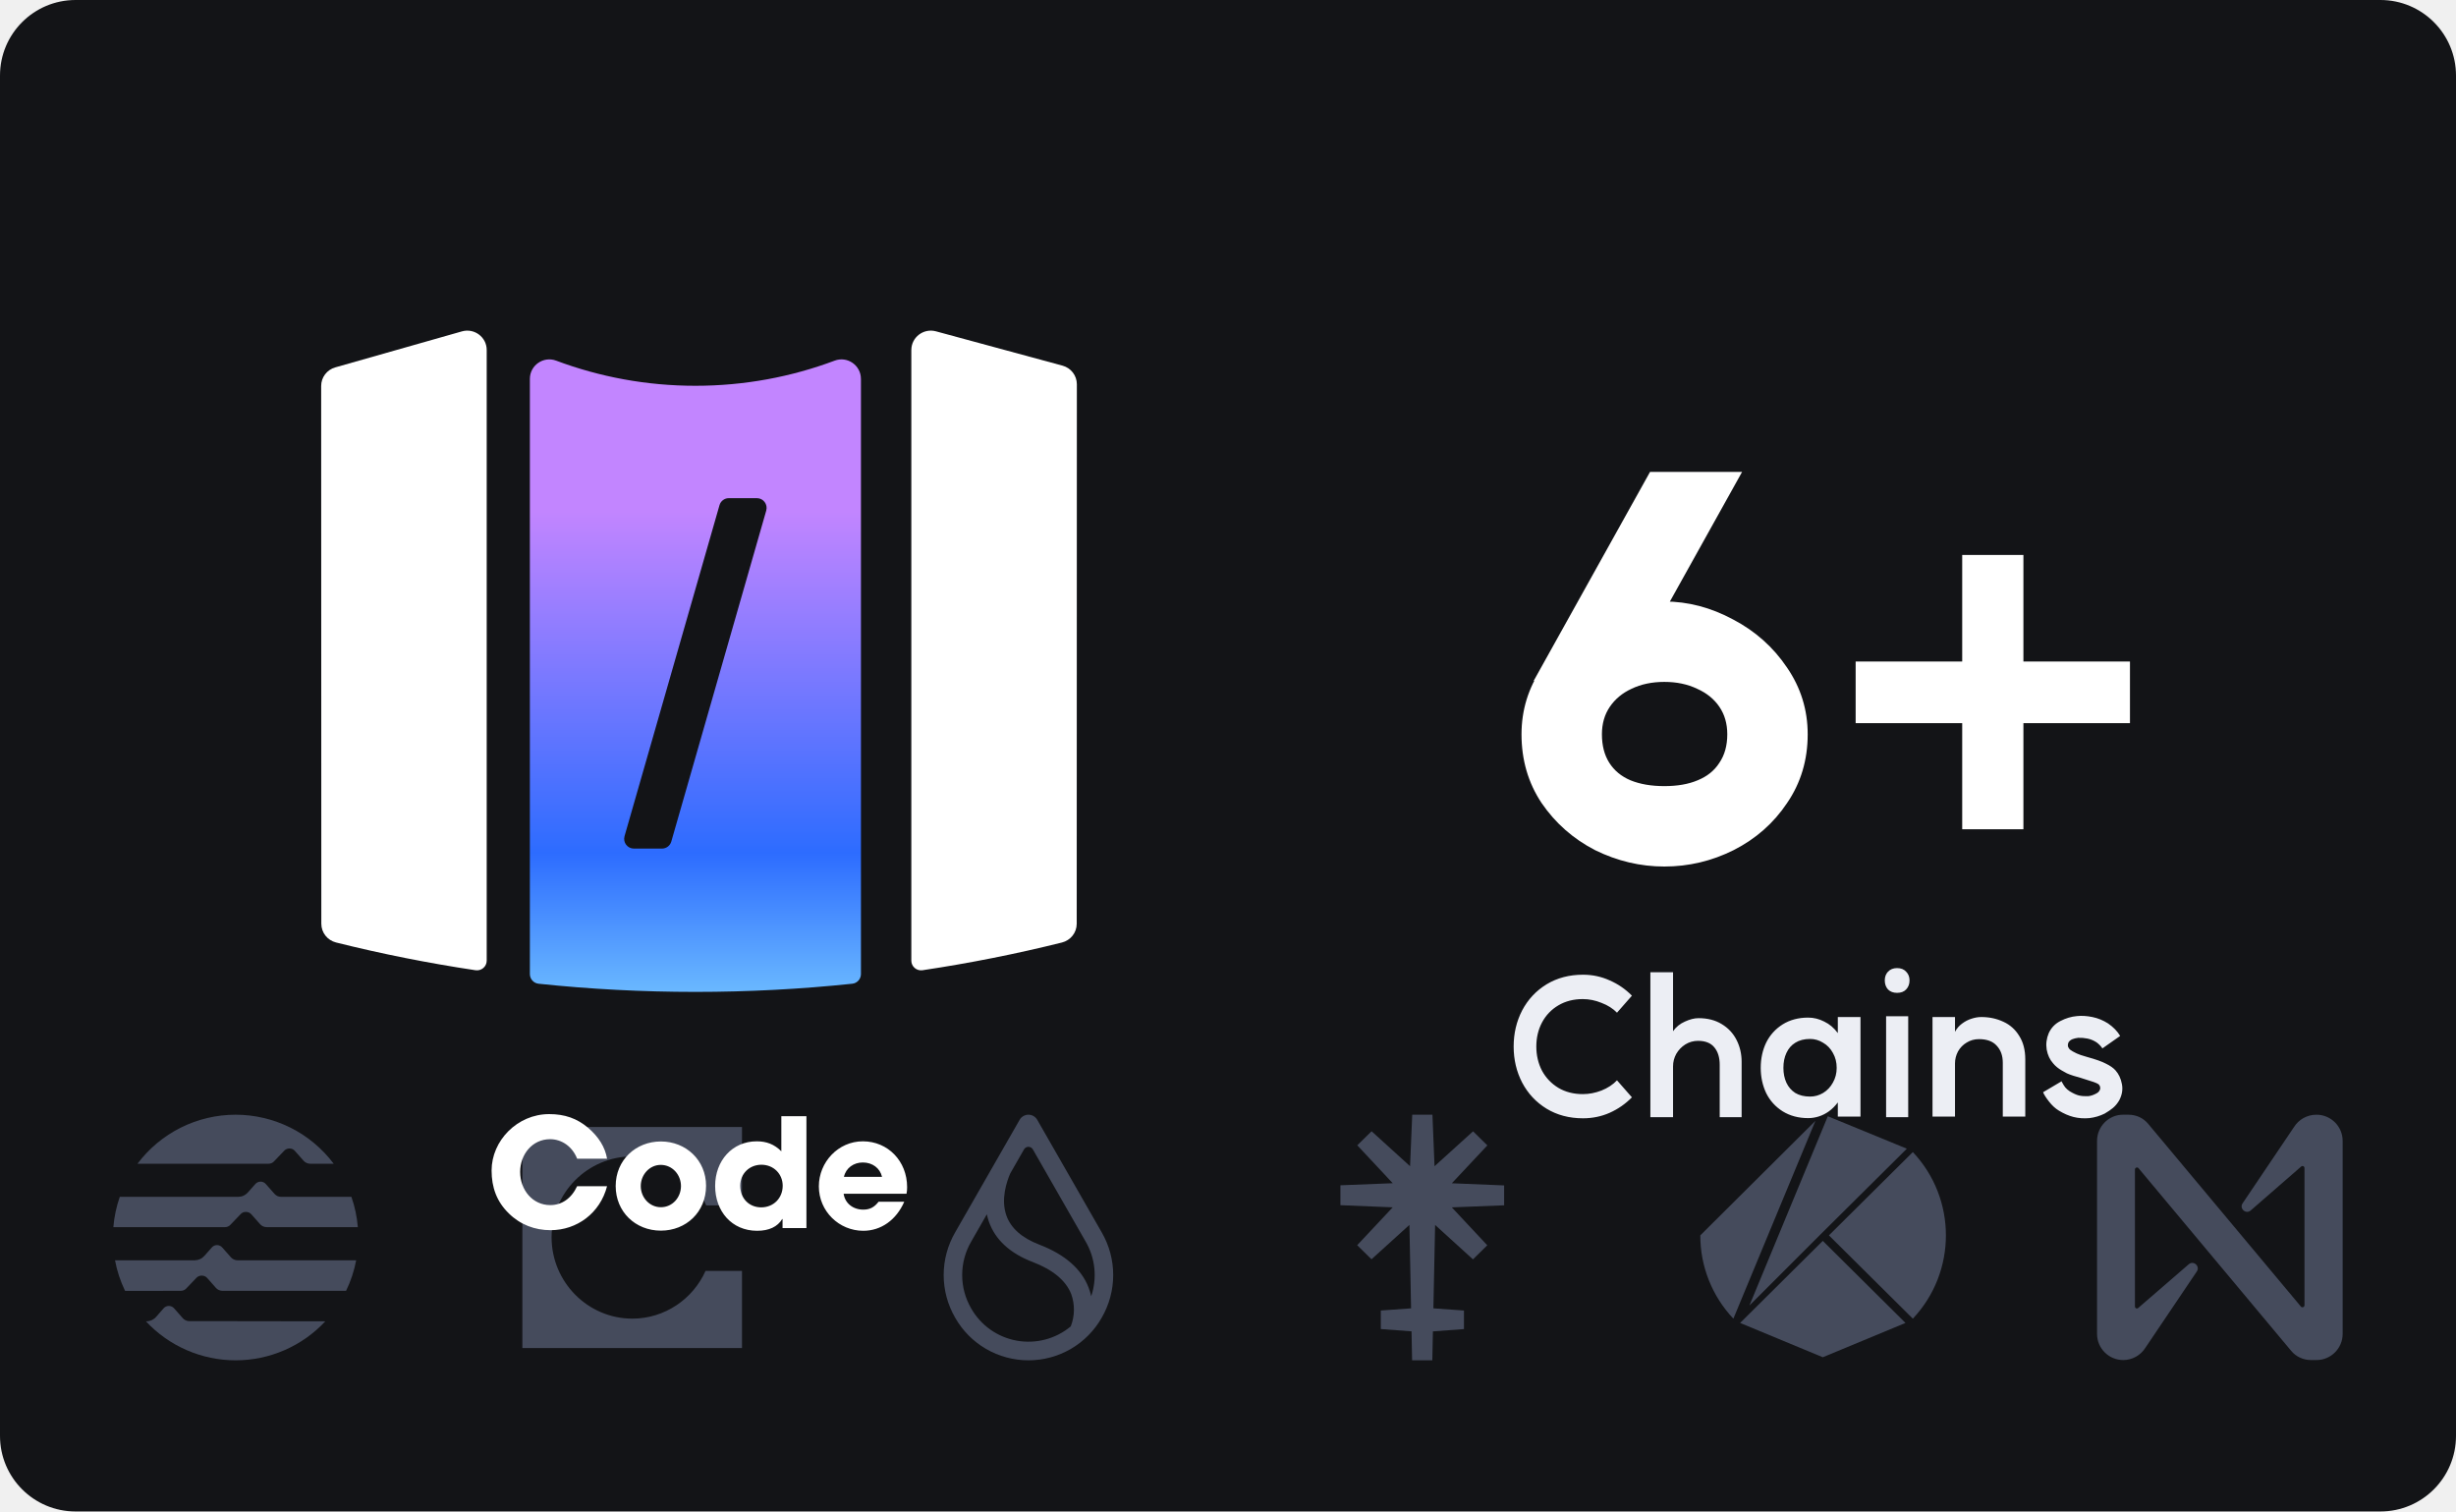
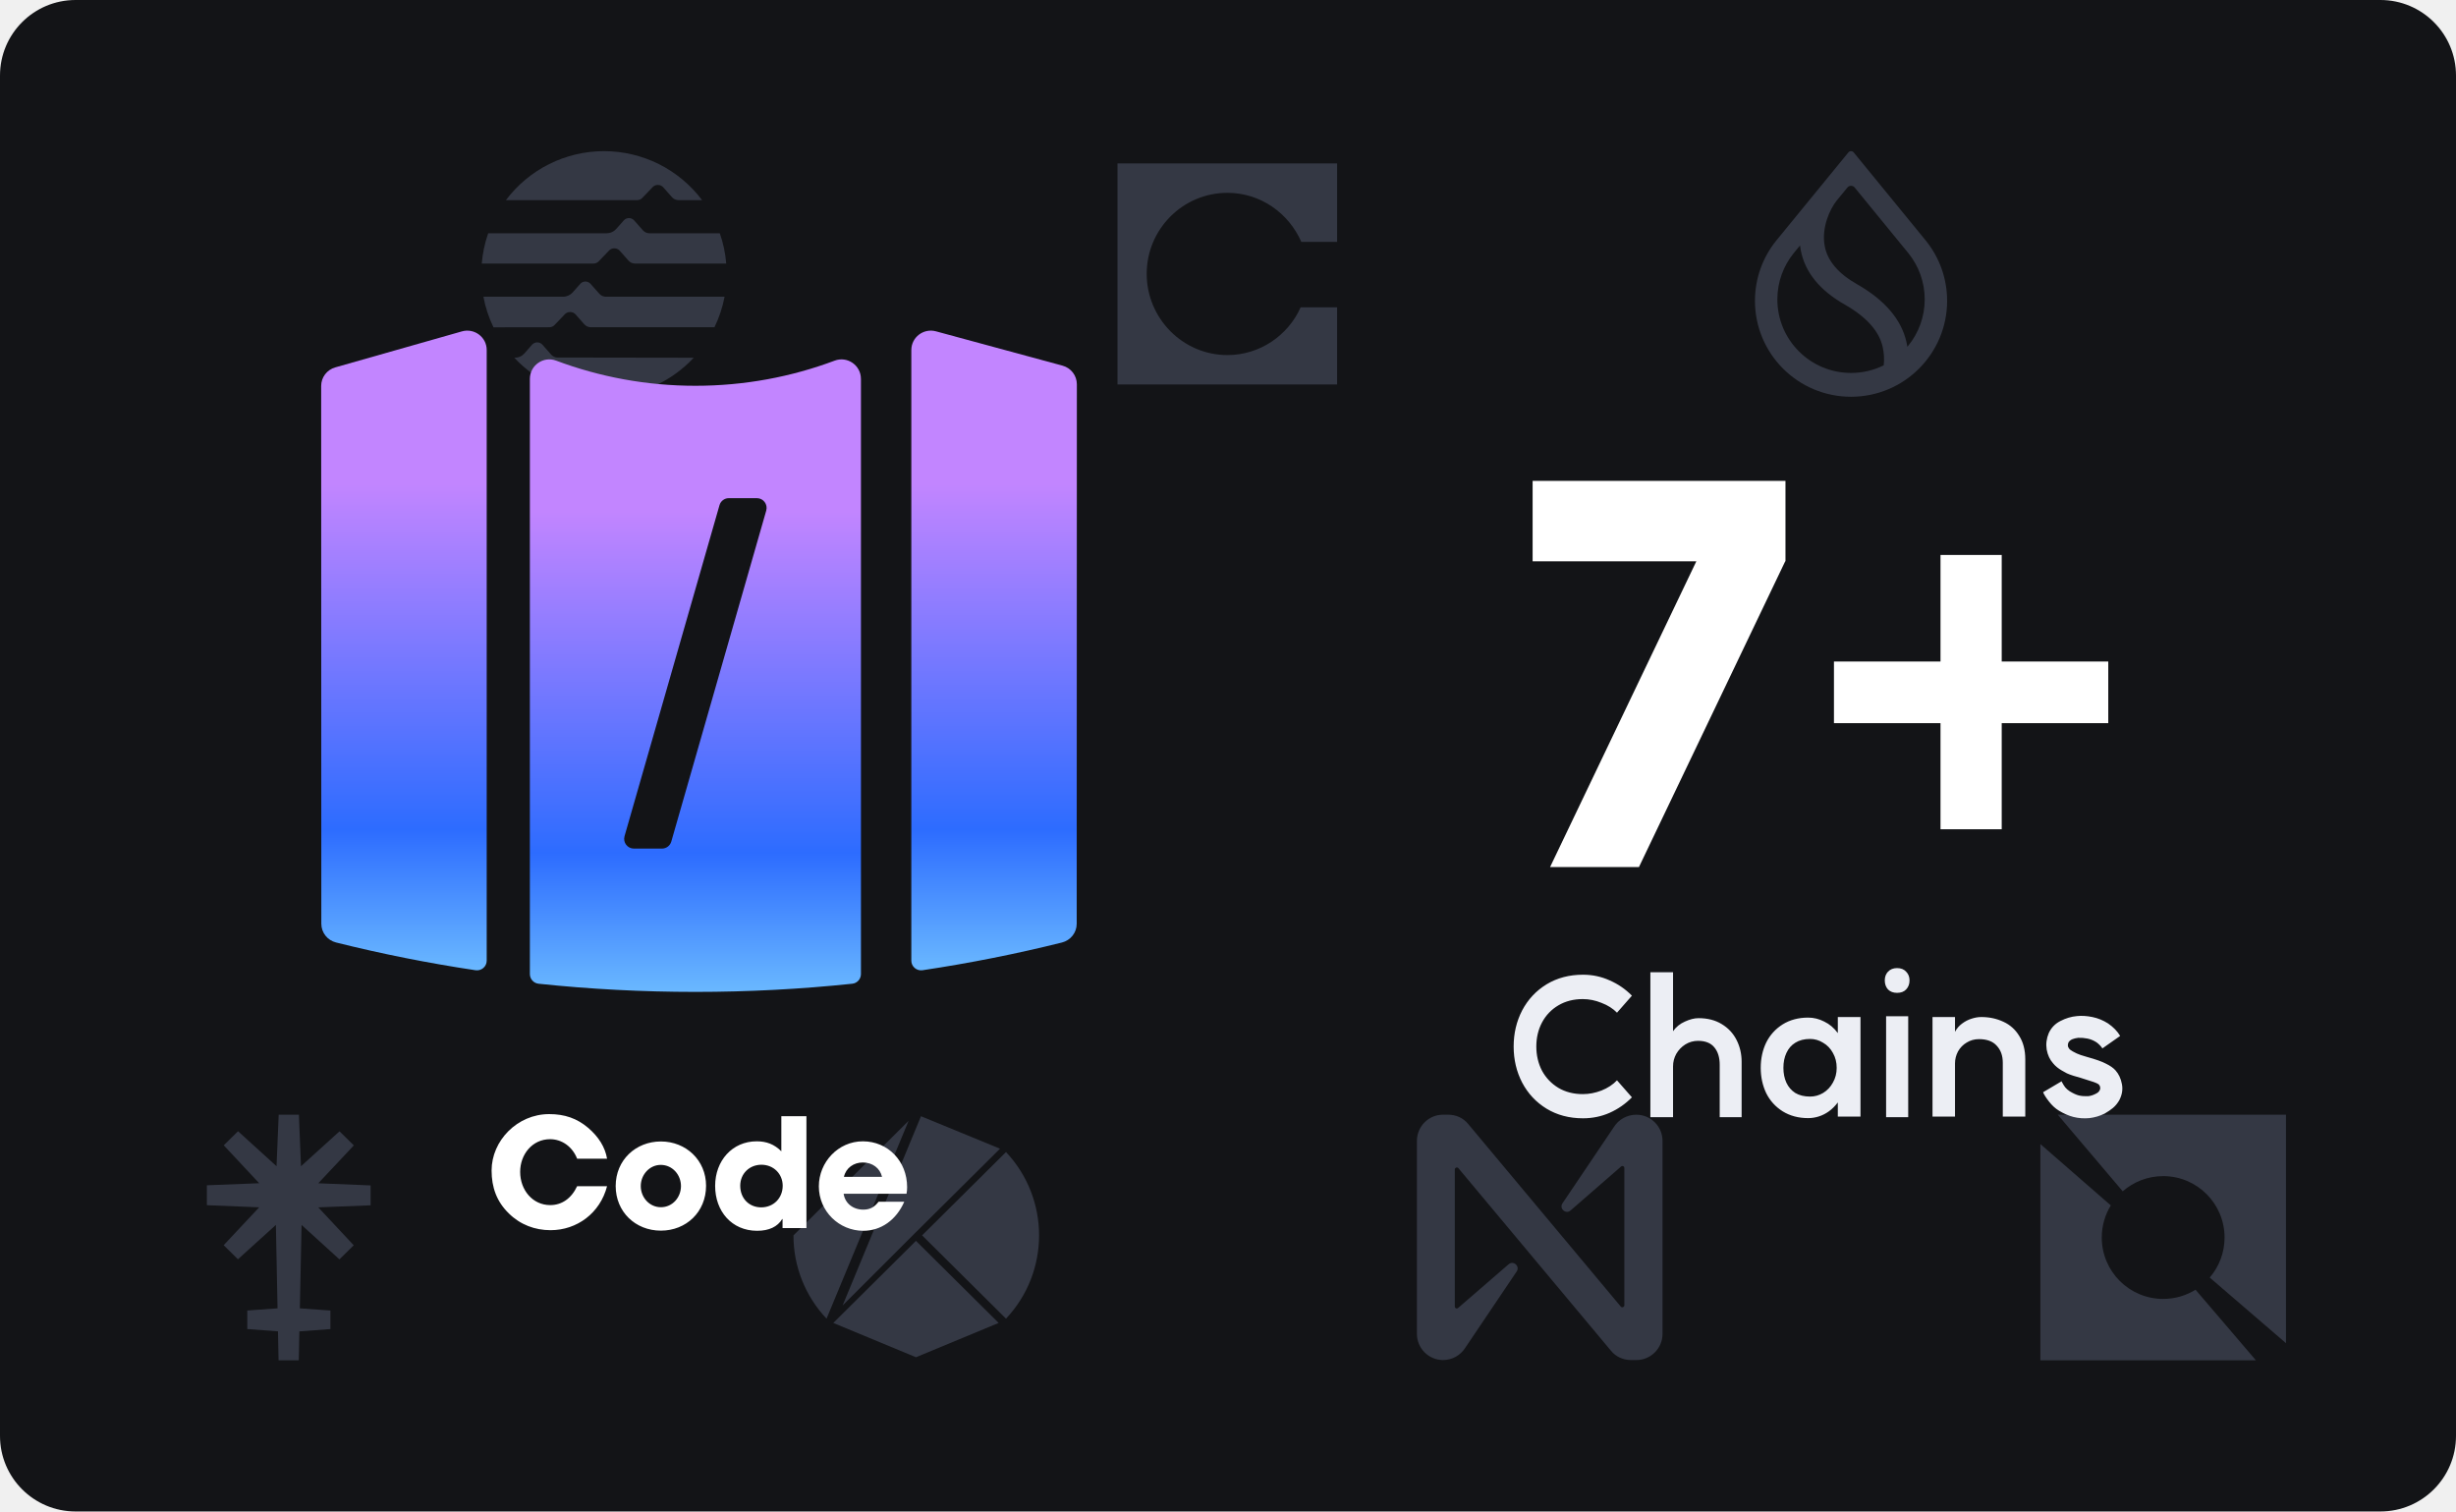
<svg xmlns="http://www.w3.org/2000/svg" width="260" height="160" viewBox="0 0 260 160" fill="none">
  <rect width="260" height="160" rx="8" fill="#131417" />
-   <path d="M35.497 38.89L48.896 35.081C50.212 34.705 51.524 35.687 51.524 37.047V101.693C51.524 102.317 50.965 102.8 50.341 102.706C45.34 101.959 40.419 100.977 35.582 99.77C34.662 99.54 34.016 98.725 34.016 97.784L34 40.856C34 39.944 34.608 39.141 35.495 38.89H35.497Z" fill="white" />
-   <path d="M96.476 37.049V101.694C96.476 102.317 97.035 102.8 97.659 102.706C102.66 101.959 107.582 100.978 112.418 99.772C113.338 99.542 113.985 98.727 113.985 97.787L114 40.68C114 39.757 113.379 38.95 112.483 38.707L99.084 35.073C97.772 34.718 96.479 35.697 96.479 37.046L96.476 37.049Z" fill="white" />
-   <path d="M91.14 40.106C91.14 38.669 89.705 37.672 88.359 38.177C83.772 39.898 78.806 40.838 73.618 40.838C68.43 40.838 63.464 39.895 58.876 38.177C57.531 37.672 56.095 38.669 56.095 40.106V103.107C56.095 103.635 56.489 104.078 57.015 104.135C62.471 104.709 68.012 105 73.62 105C79.228 105 84.767 104.707 90.22 104.135C90.746 104.081 91.143 103.635 91.143 103.107V40.106H91.14ZM81.117 54.048L71.066 89.083C70.94 89.526 70.535 89.83 70.077 89.83H67.108C66.422 89.83 65.927 89.173 66.115 88.516L76.167 53.481C76.293 53.038 76.698 52.734 77.156 52.734H80.125C80.811 52.734 81.305 53.391 81.115 54.048H81.117Z" fill="url(#paint0_linear_1504_8490)" />
-   <path d="M55.3 119.3H78.551V127.602H74.759C73.428 124.556 70.434 122.413 66.942 122.413C62.218 122.413 58.393 126.263 58.393 130.983C58.393 135.704 62.218 139.587 66.942 139.587C70.368 139.587 73.362 137.511 74.692 134.532H78.55V142.7H55.3V119.3Z" fill="#454B5C" />
-   <g clip-path="url(#clip0_1504_8490)">
-     <path d="M242.835 119.327L237.41 127.378C237.034 127.927 237.756 128.59 238.275 128.129L243.614 123.483C243.758 123.367 243.96 123.454 243.96 123.656V138.171C243.96 138.373 243.7 138.459 243.585 138.315L227.425 118.981C226.906 118.346 226.155 118 225.319 118H224.741C223.241 118 222 119.241 222 120.77V141.201C222 142.73 223.241 143.971 224.77 143.971C225.723 143.971 226.617 143.481 227.137 142.644L232.562 134.593C232.937 134.044 232.215 133.381 231.696 133.842L226.357 138.459C226.213 138.575 226.011 138.488 226.011 138.286V123.8C226.011 123.598 226.271 123.512 226.386 123.656L242.546 142.99C243.065 143.625 243.845 143.971 244.653 143.971H245.23C246.759 143.971 248 142.73 248 141.201V120.77C248 119.241 246.759 118 245.23 118C244.249 118 243.354 118.491 242.835 119.327Z" fill="#454B5C" />
+   <g clip-path="url(#clip0_4424_10121)">
+     <path d="M170.835 119.327L165.41 127.378C165.034 127.927 165.756 128.59 166.275 128.129L171.614 123.483C171.758 123.367 171.96 123.454 171.96 123.656V138.171C171.96 138.373 171.7 138.459 171.585 138.315L155.425 118.981C154.906 118.346 154.155 118 153.319 118H152.741C151.241 118 150 119.241 150 120.77V141.201C150 142.73 151.241 143.971 152.77 143.971C153.723 143.971 154.617 143.481 155.137 142.644L160.562 134.593C160.937 134.044 160.215 133.381 159.696 133.842L154.357 138.459C154.213 138.575 154.011 138.488 154.011 138.286V123.8C154.011 123.598 154.271 123.512 154.386 123.656L170.546 142.99C171.065 143.625 171.845 143.971 172.653 143.971H173.23C174.759 143.971 176 142.73 176 141.201V120.77C176 119.241 174.759 118 173.23 118C172.249 118 171.354 118.491 170.835 119.327Z" fill="#343844" />
  </g>
-   <g clip-path="url(#clip1_1504_8490)">
-     <path d="M193.616 130.772L202.499 139.59C207.167 134.638 207.167 126.906 202.499 121.955" fill="#454B5C" />
-     <path d="M192.967 131.355L184.215 140.043L192.967 143.674L201.72 140.043" fill="#454B5C" />
-     <path d="M192.786 130.611L201.864 121.598L193.499 118.163L185.2 138.197L192.786 130.611Z" fill="#454B5C" />
-     <path d="M180 130.772C179.994 134.052 181.247 137.208 183.501 139.59L192.188 118.647" fill="#454B5C" />
+   <g clip-path="url(#clip1_4424_10121)">
+     <path d="M97.616 130.772L106.499 139.589C111.167 134.638 111.167 126.906 106.499 121.954" fill="#343844" />
+     <path d="M96.967 131.355L88.215 140.043L96.967 143.674L105.72 140.043" fill="#343844" />
+     <path d="M96.787 130.61L105.864 121.598L97.499 118.162L89.2 138.197L96.787 130.61Z" fill="#343844" />
+     <path d="M84 130.772C83.993 134.052 85.247 137.208 87.501 139.59L96.188 118.647" fill="#343844" />
  </g>
-   <path fill-rule="evenodd" clip-rule="evenodd" d="M159.233 125.484L153.695 125.258L157.456 121.248L155.943 119.758L151.864 123.453L151.643 118H149.503L149.274 123.452L145.2 119.749L143.686 121.239L147.44 125.253L141.9 125.471V127.578L147.438 127.804L143.677 131.813L145.191 133.303L149.206 129.665L149.381 138.497L146.178 138.727V140.689L149.429 140.932L149.49 144H151.63L151.693 140.937L154.979 140.692V138.729L151.743 138.496L151.925 129.669L155.933 133.312L157.447 131.822L153.693 127.808L159.233 127.591V125.484Z" fill="#454B5C" />
-   <g clip-path="url(#clip2_1504_8490)">
-     <path d="M32.046 126.694H29.756C29.624 126.694 29.494 126.665 29.373 126.611C29.253 126.556 29.146 126.476 29.058 126.377L28.13 125.328C28.061 125.251 27.977 125.19 27.883 125.148C27.789 125.106 27.687 125.084 27.584 125.084C27.481 125.084 27.379 125.106 27.285 125.148C27.191 125.19 27.107 125.251 27.038 125.328L26.242 126.227C26.113 126.373 25.956 126.491 25.778 126.571C25.601 126.652 25.409 126.693 25.214 126.694H12.681C12.319 127.729 12.091 128.807 12 129.9H23.832C23.934 129.9 24.036 129.879 24.13 129.838C24.224 129.798 24.309 129.739 24.38 129.665L25.484 128.513C25.552 128.442 25.634 128.386 25.725 128.348C25.815 128.31 25.912 128.29 26.011 128.29H26.053C26.157 128.291 26.259 128.313 26.353 128.355C26.447 128.397 26.532 128.458 26.601 128.534L27.53 129.583C27.617 129.683 27.724 129.763 27.845 129.817C27.965 129.872 28.096 129.9 28.228 129.9H37.881C37.792 128.806 37.564 127.729 37.2 126.694H32.063H32.046Z" fill="#454B5C" />
-     <path d="M19.158 136.643C19.26 136.642 19.361 136.621 19.455 136.58C19.549 136.54 19.634 136.481 19.706 136.407L20.806 135.256C20.874 135.186 20.956 135.13 21.047 135.092C21.137 135.054 21.234 135.034 21.332 135.033H21.379C21.483 135.034 21.584 135.056 21.679 135.098C21.773 135.14 21.858 135.201 21.927 135.277L22.852 136.326C22.939 136.425 23.047 136.504 23.167 136.559C23.287 136.613 23.418 136.642 23.549 136.643H36.636C37.134 135.618 37.494 134.531 37.706 133.411H25.142C25.011 133.41 24.881 133.382 24.762 133.328C24.642 133.275 24.536 133.196 24.448 133.098L23.52 132.05C23.451 131.972 23.367 131.909 23.272 131.867C23.178 131.824 23.075 131.801 22.972 131.801C22.869 131.801 22.767 131.823 22.673 131.866C22.579 131.909 22.495 131.971 22.428 132.05L21.632 132.948C21.502 133.094 21.343 133.211 21.166 133.29C20.988 133.37 20.795 133.411 20.6 133.411H12.176C12.385 134.534 12.744 135.623 13.242 136.651L19.158 136.643Z" fill="#454B5C" />
-     <path d="M28.442 123.188C28.545 123.188 28.647 123.167 28.742 123.127C28.837 123.086 28.923 123.027 28.994 122.953L30.095 121.806C30.162 121.734 30.244 121.677 30.334 121.638C30.425 121.599 30.523 121.579 30.621 121.579H30.668C30.771 121.578 30.873 121.6 30.967 121.643C31.061 121.686 31.144 121.749 31.212 121.827L32.141 122.876C32.229 122.973 32.336 123.052 32.457 123.106C32.577 123.159 32.707 123.188 32.838 123.188H35.325C34.115 121.577 32.547 120.27 30.745 119.369C28.943 118.469 26.955 118 24.941 118C22.926 118 20.939 118.469 19.136 119.369C17.334 120.27 15.766 121.577 14.556 123.188H28.442Z" fill="#454B5C" />
-     <path d="M23.442 139.853H20.039C19.908 139.852 19.778 139.824 19.658 139.769C19.538 139.715 19.432 139.635 19.346 139.536L18.421 138.487C18.352 138.41 18.268 138.349 18.173 138.307C18.079 138.264 17.977 138.243 17.873 138.243C17.77 138.243 17.668 138.264 17.573 138.307C17.479 138.349 17.394 138.41 17.325 138.487L16.525 139.403C16.397 139.55 16.239 139.667 16.061 139.748C15.884 139.828 15.692 139.87 15.497 139.87H15.446C16.661 141.173 18.131 142.212 19.765 142.923C21.399 143.633 23.161 144 24.943 144C26.724 144 28.487 143.633 30.121 142.923C31.754 142.212 33.224 141.173 34.439 139.87L23.442 139.853Z" fill="#454B5C" />
+   <path fill-rule="evenodd" clip-rule="evenodd" d="M39.233 125.484L33.695 125.258L37.456 121.248L35.943 119.758L31.864 123.453L31.643 118H29.503L29.274 123.452L25.2 119.749L23.686 121.239L27.44 125.253L21.9 125.471V127.578L27.438 127.804L23.677 131.813L25.191 133.303L29.206 129.665L29.381 138.497L26.178 138.727V140.689L29.429 140.932L29.49 144H31.63L31.693 140.937L34.979 140.692V138.729L31.744 138.496L31.925 129.669L35.933 133.312L37.447 131.822L33.693 127.808L39.233 127.591V125.484Z" fill="#343844" />
+   <path fill-rule="evenodd" clip-rule="evenodd" d="M242 118H217.842L224.719 126.109C225.863 125.107 227.361 124.5 229 124.5C232.59 124.5 235.5 127.41 235.5 131C235.5 132.619 234.908 134.1 233.928 135.238L242 142.183V118ZM238.818 144L232.426 136.525C231.431 137.143 230.257 137.5 229 137.5C225.41 137.5 222.5 134.59 222.5 131C222.5 129.754 222.85 128.59 223.458 127.601L216 121.107V144H238.818Z" fill="#343844" />
+   <path d="M118.3 17.3H141.551V25.602H137.759C136.428 22.556 133.434 20.413 129.941 20.413C125.218 20.413 121.393 24.263 121.393 28.983C121.393 33.704 125.218 37.587 129.941 37.587C133.368 37.587 136.361 35.511 137.692 32.532H141.55V40.7H118.3V17.3Z" fill="#343844" />
+   <g clip-path="url(#clip2_4424_10121)">
+     <path d="M71.046 24.694H68.756C68.624 24.694 68.493 24.665 68.373 24.611C68.253 24.556 68.146 24.476 68.058 24.377L67.13 23.328C67.061 23.251 66.977 23.19 66.883 23.148C66.789 23.106 66.687 23.084 66.584 23.084C66.481 23.084 66.379 23.106 66.285 23.148C66.191 23.19 66.107 23.251 66.038 23.328L65.242 24.227C65.114 24.373 64.956 24.491 64.778 24.571C64.601 24.652 64.409 24.693 64.214 24.694H51.681C51.319 25.729 51.091 26.807 51 27.9H62.832C62.934 27.9 63.036 27.879 63.13 27.838C63.224 27.798 63.309 27.739 63.38 27.665L64.484 26.513C64.552 26.442 64.634 26.386 64.725 26.348C64.815 26.31 64.912 26.29 65.011 26.29H65.053C65.157 26.291 65.259 26.313 65.353 26.355C65.447 26.397 65.532 26.458 65.601 26.534L66.53 27.583C66.617 27.683 66.724 27.763 66.845 27.817C66.965 27.872 67.096 27.9 67.228 27.9H76.881C76.792 26.806 76.564 25.729 76.2 24.694H71.064H71.046Z" fill="#343844" />
+     <path d="M58.158 34.642C58.26 34.642 58.361 34.62 58.455 34.58C58.55 34.54 58.635 34.481 58.706 34.407L59.806 33.255C59.874 33.185 59.956 33.13 60.047 33.092C60.137 33.053 60.234 33.033 60.332 33.033H60.379C60.483 33.033 60.584 33.055 60.679 33.097C60.773 33.139 60.858 33.2 60.927 33.277L61.852 34.325C61.939 34.424 62.047 34.504 62.167 34.558C62.287 34.613 62.417 34.642 62.55 34.642H75.635C76.134 33.617 76.494 32.53 76.706 31.41H64.142C64.011 31.41 63.881 31.382 63.762 31.328C63.642 31.274 63.536 31.196 63.449 31.098L62.52 30.049C62.451 29.971 62.367 29.909 62.272 29.866C62.178 29.823 62.075 29.801 61.972 29.801C61.868 29.8 61.767 29.823 61.673 29.865C61.579 29.908 61.495 29.971 61.428 30.049L60.632 30.948C60.502 31.094 60.343 31.21 60.166 31.29C59.988 31.369 59.795 31.411 59.6 31.41H51.176C51.385 32.533 51.744 33.623 52.242 34.651L58.158 34.642Z" fill="#343844" />
+     <path d="M67.442 21.188C67.545 21.188 67.647 21.167 67.742 21.127C67.837 21.086 67.923 21.027 67.994 20.953L69.094 19.805C69.162 19.734 69.244 19.677 69.335 19.638C69.425 19.599 69.522 19.579 69.621 19.579H69.668C69.771 19.578 69.873 19.6 69.967 19.643C70.061 19.686 70.144 19.749 70.212 19.827L71.141 20.876C71.229 20.974 71.336 21.052 71.457 21.106C71.577 21.159 71.707 21.188 71.838 21.188H74.326C73.115 19.577 71.547 18.27 69.745 17.369C67.943 16.469 65.955 16 63.941 16C61.926 16 59.939 16.469 58.136 17.369C56.334 18.27 54.766 19.577 53.556 21.188H67.442Z" fill="#343844" />
+     <path d="M62.443 37.852H59.039C58.908 37.852 58.778 37.824 58.658 37.769C58.539 37.714 58.432 37.635 58.346 37.535L57.421 36.487C57.352 36.41 57.268 36.348 57.173 36.306C57.079 36.264 56.977 36.242 56.873 36.242C56.77 36.242 56.668 36.264 56.573 36.306C56.479 36.348 56.395 36.41 56.325 36.487L55.525 37.403C55.397 37.549 55.239 37.667 55.062 37.747C54.885 37.828 54.692 37.869 54.498 37.869H54.446C55.661 39.172 57.131 40.212 58.765 40.922C60.399 41.633 62.161 41.999 63.943 41.999C65.725 41.999 67.487 41.633 69.121 40.922C70.755 40.212 72.225 39.172 73.44 37.869L62.443 37.852Z" fill="#343844" />
  </g>
-   <path fill-rule="evenodd" clip-rule="evenodd" d="M101.115 139.485C101.89 140.855 103.017 141.995 104.38 142.789C105.744 143.582 107.295 144 108.874 144C110.453 144 112.003 143.582 113.367 142.789C114.73 141.995 115.857 140.855 116.633 139.485C117.428 138.113 117.847 136.556 117.847 134.971C117.847 133.386 117.428 131.829 116.633 130.456L109.808 118.544C109.715 118.379 109.579 118.242 109.415 118.146C109.251 118.05 109.064 118 108.874 118C108.683 118 108.497 118.05 108.332 118.146C108.168 118.242 108.032 118.379 107.939 118.544L101.115 130.456C100.319 131.829 99.9 133.386 99.9 134.971C99.9 136.556 100.319 138.113 101.115 139.485ZM106.951 124.211L108.406 121.671C108.453 121.589 108.521 121.52 108.603 121.472C108.685 121.424 108.778 121.399 108.874 121.399C108.969 121.399 109.062 121.424 109.144 121.472C109.226 121.52 109.294 121.589 109.341 121.671L114.938 131.442C115.441 132.308 115.752 133.271 115.852 134.267C115.952 135.262 115.838 136.268 115.518 137.216C115.448 136.893 115.352 136.576 115.231 136.268C114.458 134.301 112.71 132.784 110.034 131.757C108.195 131.054 107.02 130.02 106.543 128.683C105.929 126.96 106.57 125.081 106.951 124.211ZM104.47 128.542L102.809 131.442C102.187 132.515 101.859 133.732 101.859 134.971C101.859 136.21 102.187 137.427 102.809 138.5C103.312 139.387 104.004 140.153 104.838 140.744C105.671 141.334 106.625 141.735 107.632 141.917C108.638 142.099 109.672 142.058 110.661 141.797C111.65 141.536 112.569 141.062 113.353 140.408C113.786 139.304 113.802 138.082 113.396 136.968C112.829 135.547 111.462 134.413 109.334 133.596C106.928 132.677 105.366 131.241 104.69 129.331C104.599 129.073 104.525 128.809 104.47 128.542Z" fill="#454B5C" />
-   <path d="M176.192 83.216C177.573 83.216 178.749 83.011 179.72 82.6C180.728 82.189 181.493 81.573 182.016 80.752C182.576 79.931 182.856 78.923 182.856 77.728C182.856 76.608 182.576 75.637 182.016 74.816C181.456 73.995 180.672 73.36 179.664 72.912C178.656 72.427 177.499 72.184 176.192 72.184C174.885 72.184 173.728 72.427 172.72 72.912C171.749 73.36 170.984 73.995 170.424 74.816C169.864 75.637 169.584 76.608 169.584 77.728C169.584 78.923 169.845 79.931 170.368 80.752C170.891 81.573 171.637 82.189 172.608 82.6C173.616 83.011 174.811 83.216 176.192 83.216ZM176.192 91.728C173.653 91.728 171.208 91.149 168.856 89.992C166.541 88.797 164.656 87.136 163.2 85.008C161.781 82.88 161.072 80.453 161.072 77.728C161.072 75.152 161.8 72.8 163.256 70.672C164.712 68.507 166.597 66.808 168.912 65.576C171.264 64.307 173.691 63.672 176.192 63.672C178.693 63.672 181.12 64.307 183.472 65.576C185.824 66.808 187.728 68.507 189.184 70.672C190.64 72.8 191.368 75.152 191.368 77.728C191.368 80.453 190.64 82.88 189.184 85.008C187.765 87.136 185.88 88.797 183.528 89.992C181.213 91.149 178.768 91.728 176.192 91.728ZM162.36 72.072L174.68 49.952H184.424L172.104 72.072H162.36ZM214.205 70.024H225.485V76.552H214.205V87.784H207.725V76.552H196.445V70.024H207.725V58.744H214.205V70.024Z" fill="white" />
+   <path fill-rule="evenodd" clip-rule="evenodd" d="M202.062 26.844L202.061 26.845C203.122 28.175 203.756 29.859 203.756 31.692C203.756 33.551 203.103 35.258 202.014 36.597L201.92 36.713L201.895 36.566C201.874 36.442 201.849 36.316 201.82 36.189C201.275 33.794 199.499 31.74 196.575 30.077C194.601 28.957 193.471 27.608 193.175 26.076C192.983 25.085 193.125 24.09 193.401 23.237C193.676 22.385 194.085 21.671 194.433 21.241L195.571 19.851C195.77 19.607 196.143 19.607 196.343 19.851L202.062 26.844ZM203.861 25.454L196.238 16.134C196.093 15.956 195.82 15.956 195.675 16.134L188.052 25.454L188.028 25.485C186.625 27.226 185.786 29.438 185.786 31.846C185.786 37.454 190.339 42 195.957 42C201.574 42 206.128 37.454 206.128 31.846C206.128 29.438 205.288 27.226 203.886 25.485L203.861 25.454ZM189.876 26.814L190.558 25.98L190.579 26.133C190.595 26.255 190.615 26.378 190.638 26.501C191.08 28.816 192.655 30.745 195.29 32.24C197.58 33.544 198.914 35.042 199.298 36.686C199.458 37.372 199.487 38.047 199.417 38.638L199.413 38.674L199.38 38.69C198.346 39.195 197.185 39.478 195.956 39.478C191.649 39.478 188.157 35.992 188.157 31.692C188.157 29.845 188.801 28.148 189.876 26.814Z" fill="#343844" />
+   <path d="M35.497 38.89L48.896 35.081C50.212 34.705 51.524 35.687 51.524 37.047V101.693C51.524 102.317 50.965 102.8 50.341 102.706C45.34 101.959 40.419 100.977 35.582 99.77C34.662 99.54 34.016 98.725 34.016 97.784L34 40.856C34 39.944 34.608 39.141 35.495 38.89H35.497Z" fill="url(#paint0_linear_4424_10121)" />
+   <path d="M96.476 37.049V101.694C96.476 102.317 97.035 102.8 97.659 102.706C102.66 101.959 107.581 100.978 112.418 99.772C113.338 99.542 113.984 98.727 113.984 97.787L114 40.68C114 39.757 113.379 38.95 112.482 38.707L99.084 35.073C97.772 34.718 96.479 35.697 96.479 37.046L96.476 37.049Z" fill="url(#paint1_linear_4424_10121)" />
+   <path d="M91.14 40.106C91.14 38.669 89.705 37.672 88.359 38.177C83.772 39.898 78.806 40.838 73.618 40.838C68.43 40.838 63.464 39.895 58.876 38.177C57.531 37.672 56.095 38.669 56.095 40.106V103.107C56.095 103.635 56.489 104.078 57.015 104.135C62.471 104.709 68.012 105 73.62 105C79.228 105 84.767 104.707 90.22 104.135C90.746 104.081 91.143 103.635 91.143 103.107V40.106H91.14ZM81.117 54.048L71.066 89.083C70.94 89.526 70.535 89.83 70.077 89.83H67.108C66.422 89.83 65.927 89.173 66.115 88.516L76.167 53.481C76.293 53.038 76.698 52.734 77.156 52.734H80.125C80.811 52.734 81.305 53.391 81.115 54.048H81.117Z" fill="url(#paint2_linear_4424_10121)" />
+   <path d="M164.096 91.784L179.608 59.36H189.016L173.504 91.784H164.096ZM189.016 59.416H162.248V50.904H189.016V59.416ZM211.908 70.024H223.188V76.552H211.908V87.784H205.428V76.552H194.148V70.024H205.428V58.744H211.908V70.024Z" fill="white" />
  <path d="M167.58 118.38C166.127 118.38 164.84 118.04 163.72 117.36C162.613 116.68 161.753 115.76 161.14 114.6C160.54 113.44 160.24 112.167 160.24 110.78C160.24 109.393 160.54 108.12 161.14 106.96C161.753 105.8 162.613 104.88 163.72 104.2C164.84 103.52 166.127 103.18 167.58 103.18C168.58 103.18 169.52 103.38 170.4 103.78C171.293 104.167 172.08 104.707 172.76 105.4L171.18 107.2C170.753 106.76 170.207 106.413 169.54 106.16C168.887 105.893 168.227 105.76 167.56 105.76C166.587 105.76 165.727 105.98 164.98 106.42C164.233 106.86 163.653 107.467 163.24 108.24C162.84 109 162.64 109.847 162.64 110.78C162.64 111.713 162.84 112.567 163.24 113.34C163.653 114.1 164.233 114.707 164.98 115.16C165.727 115.6 166.587 115.82 167.56 115.82C168.227 115.82 168.887 115.693 169.54 115.44C170.207 115.173 170.753 114.813 171.18 114.36L172.76 116.16C172.08 116.853 171.293 117.4 170.4 117.8C169.52 118.187 168.58 118.38 167.58 118.38ZM182.054 112.72C182.054 111.947 181.867 111.333 181.494 110.88C181.12 110.413 180.54 110.18 179.754 110.18C179.274 110.18 178.827 110.307 178.414 110.56C178.014 110.813 177.694 111.147 177.454 111.56C177.227 111.973 177.114 112.413 177.114 112.88V118.26H174.714V102.92H177.114V109.16C177.434 108.707 177.854 108.367 178.374 108.14C178.894 107.9 179.374 107.78 179.814 107.78C180.76 107.78 181.574 107.987 182.254 108.4C182.947 108.813 183.474 109.373 183.834 110.08C184.194 110.787 184.374 111.56 184.374 112.4V118.26H182.054V112.72ZM191.617 116.08C192.111 116.08 192.571 115.953 192.997 115.7C193.437 115.433 193.784 115.067 194.037 114.6C194.304 114.133 194.437 113.613 194.437 113.04C194.437 112.453 194.304 111.927 194.037 111.46C193.784 110.993 193.437 110.633 192.997 110.38C192.571 110.113 192.111 109.98 191.617 109.98C191.004 109.98 190.484 110.113 190.057 110.38C189.644 110.633 189.331 110.993 189.117 111.46C188.904 111.913 188.797 112.44 188.797 113.04C188.797 113.627 188.904 114.153 189.117 114.62C189.331 115.073 189.644 115.433 190.057 115.7C190.484 115.953 191.004 116.08 191.617 116.08ZM196.957 118.2H194.557V116.7C194.277 117.073 193.964 117.387 193.617 117.64C193.284 117.88 192.931 118.06 192.557 118.18C192.184 118.3 191.804 118.36 191.417 118.36C190.391 118.36 189.491 118.12 188.717 117.64C187.957 117.16 187.377 116.52 186.977 115.72C186.591 114.907 186.397 114.013 186.397 113.04C186.397 112.053 186.591 111.16 186.977 110.36C187.377 109.56 187.957 108.92 188.717 108.44C189.491 107.96 190.391 107.72 191.417 107.72C192.004 107.72 192.571 107.86 193.117 108.14C193.677 108.407 194.157 108.813 194.557 109.36V107.66H196.957V118.2ZM202.009 107.58V118.26H199.669V107.58H202.009ZM200.829 102.48C201.243 102.48 201.563 102.607 201.789 102.86C202.029 103.1 202.149 103.407 202.149 103.78C202.149 104.167 202.029 104.487 201.789 104.74C201.563 104.98 201.243 105.1 200.829 105.1C200.429 105.1 200.109 104.98 199.869 104.74C199.643 104.487 199.529 104.167 199.529 103.78C199.529 103.407 199.643 103.1 199.869 102.86C200.109 102.607 200.429 102.48 200.829 102.48ZM212.022 112.5C212.022 111.753 211.809 111.153 211.382 110.7C210.969 110.233 210.342 110 209.502 110C209.022 110 208.589 110.12 208.202 110.36C207.816 110.587 207.509 110.9 207.282 111.3C207.069 111.7 206.962 112.127 206.962 112.58V118.2H204.582V107.66H206.962V109.22C207.149 108.873 207.396 108.587 207.702 108.36C208.022 108.12 208.356 107.947 208.702 107.84C209.062 107.72 209.409 107.66 209.742 107.66C210.596 107.66 211.376 107.827 212.082 108.16C212.789 108.48 213.349 108.98 213.762 109.66C214.189 110.327 214.402 111.153 214.402 112.14V118.2H212.022V112.5ZM222.568 110.98C222.408 110.74 222.201 110.527 221.948 110.34C221.641 110.14 221.321 110.007 220.988 109.94C220.655 109.873 220.328 109.847 220.008 109.86C219.781 109.887 219.581 109.933 219.408 110C219.235 110.067 219.095 110.173 218.988 110.32C218.935 110.44 218.908 110.553 218.908 110.66C218.908 110.767 218.948 110.873 219.028 110.98C219.081 111.073 219.215 111.18 219.428 111.3C219.708 111.46 219.988 111.587 220.268 111.68L220.988 111.9C221.868 112.14 222.521 112.373 222.948 112.6C223.388 112.813 223.721 113.047 223.948 113.3C224.295 113.687 224.521 114.167 224.628 114.74C224.748 115.313 224.655 115.893 224.348 116.48C224.161 116.8 223.941 117.067 223.688 117.28C223.448 117.48 223.155 117.68 222.808 117.88C222.301 118.133 221.761 118.293 221.188 118.36C220.601 118.413 220.041 118.373 219.508 118.24C218.988 118.107 218.468 117.88 217.948 117.56C217.575 117.333 217.228 117.013 216.908 116.6C216.588 116.187 216.381 115.86 216.288 115.62L218.248 114.46L218.268 114.52C218.388 114.747 218.508 114.94 218.628 115.1C218.748 115.247 218.908 115.387 219.108 115.52C219.481 115.747 219.801 115.893 220.068 115.96C220.348 116.027 220.675 116.053 221.048 116.04C221.301 116.013 221.548 115.94 221.788 115.82C221.908 115.767 222.001 115.713 222.068 115.66C222.148 115.607 222.208 115.54 222.248 115.46C222.328 115.34 222.355 115.22 222.328 115.1C222.315 114.98 222.261 114.873 222.168 114.78C222.048 114.7 221.875 114.62 221.648 114.54C221.235 114.407 220.775 114.26 220.268 114.1L219.508 113.88C219.215 113.787 218.981 113.7 218.808 113.62C218.648 113.54 218.468 113.44 218.268 113.32C217.895 113.107 217.588 112.853 217.348 112.56C217.001 112.173 216.775 111.687 216.668 111.1C216.575 110.513 216.648 109.933 216.888 109.36C217.155 108.787 217.568 108.36 218.128 108.08C218.688 107.787 219.268 107.613 219.868 107.56C220.375 107.507 220.921 107.54 221.508 107.66C222.095 107.78 222.648 108.007 223.168 108.34C223.728 108.727 224.155 109.167 224.448 109.66L222.568 110.98Z" fill="#ECEEF4" />
-   <path d="M64.266 122.656C64.058 121.44 63.386 120.352 62.266 119.392C61.082 118.384 59.77 117.936 58.138 117.936C54.746 117.936 52.042 120.768 52.042 123.904C52.042 125.696 52.586 127.2 53.866 128.448C55.082 129.648 56.634 130.224 58.282 130.224C61.082 130.224 63.53 128.416 64.266 125.568H61.098C60.474 126.896 59.45 127.568 58.25 127.568C56.378 127.568 55.066 125.968 55.066 124.048C55.066 122.208 56.346 120.592 58.234 120.592C59.466 120.592 60.586 121.36 61.098 122.656H64.266ZM74.746 125.52C74.746 122.832 72.634 120.832 69.962 120.832C67.306 120.832 65.178 122.8 65.178 125.552C65.178 128.272 67.258 130.272 69.962 130.272C72.634 130.272 74.746 128.304 74.746 125.52ZM69.962 127.792C68.762 127.792 67.834 126.768 67.834 125.552C67.834 124.336 68.778 123.312 69.946 123.312C71.194 123.312 72.09 124.368 72.09 125.552C72.09 126.736 71.21 127.792 69.962 127.792ZM85.371 130V118.16H82.715V121.872C81.963 121.12 81.131 120.816 80.107 120.816C77.515 120.816 75.707 122.88 75.707 125.536C75.707 128.224 77.467 130.288 80.155 130.288C81.419 130.288 82.315 129.856 82.811 129.04H82.843V130H85.371ZM80.587 127.808C79.307 127.808 78.363 126.864 78.363 125.52C78.363 124.224 79.355 123.296 80.603 123.296C81.915 123.296 82.859 124.288 82.859 125.52C82.859 126.832 81.883 127.808 80.587 127.808ZM95.966 126.368C96.014 126.128 96.03 125.92 96.03 125.664C96.03 122.912 93.998 120.816 91.342 120.816C88.734 120.816 86.686 123.024 86.686 125.584C86.686 128.224 88.83 130.288 91.39 130.288C93.262 130.288 94.878 129.152 95.726 127.216H93.006C92.574 127.776 92.11 128.048 91.39 128.048C90.302 128.048 89.454 127.376 89.31 126.368H95.966ZM89.342 124.576C89.55 123.632 90.382 123.056 91.342 123.056C92.366 123.056 93.166 123.664 93.374 124.576H89.342Z" fill="white" />
+   <path d="M64.266 122.656H61.098C60.586 121.36 59.466 120.592 58.234 120.592C56.346 120.592 55.066 122.208 55.066 124.048C55.066 125.968 56.378 127.568 58.25 127.568C59.45 127.568 60.474 126.896 61.098 125.568H64.266C63.53 128.416 61.082 130.224 58.282 130.224C56.634 130.224 55.082 129.648 53.866 128.448C52.586 127.2 52.042 125.696 52.042 123.904C52.042 120.768 54.746 117.936 58.138 117.936C59.77 117.936 61.082 118.384 62.266 119.392C63.386 120.352 64.058 121.44 64.266 122.656ZM74.746 125.52C74.746 128.304 72.634 130.272 69.962 130.272C67.258 130.272 65.178 128.272 65.178 125.552C65.178 122.8 67.306 120.832 69.962 120.832C72.634 120.832 74.746 122.832 74.746 125.52ZM69.962 127.792C71.21 127.792 72.09 126.736 72.09 125.552C72.09 124.368 71.194 123.312 69.946 123.312C68.778 123.312 67.834 124.336 67.834 125.552C67.834 126.768 68.762 127.792 69.962 127.792ZM85.371 130H82.843V129.04H82.811C82.315 129.856 81.419 130.288 80.155 130.288C77.467 130.288 75.707 128.224 75.707 125.536C75.707 122.88 77.515 120.816 80.107 120.816C81.131 120.816 81.963 121.12 82.715 121.872V118.16H85.371V130ZM80.587 127.808C81.883 127.808 82.859 126.832 82.859 125.52C82.859 124.288 81.915 123.296 80.603 123.296C79.355 123.296 78.363 124.224 78.363 125.52C78.363 126.864 79.307 127.808 80.587 127.808ZM95.966 126.368H89.31C89.454 127.376 90.302 128.048 91.39 128.048C92.11 128.048 92.574 127.776 93.006 127.216H95.726C94.878 129.152 93.262 130.288 91.39 130.288C88.83 130.288 86.686 128.224 86.686 125.584C86.686 123.024 88.734 120.816 91.342 120.816C93.998 120.816 96.03 122.912 96.03 125.664C96.03 125.92 96.014 126.128 95.966 126.368ZM89.342 124.576H93.374C93.166 123.664 92.366 123.056 91.342 123.056C90.382 123.056 89.55 123.632 89.342 124.576Z" fill="white" />
  <defs>
-     <linearGradient id="paint0_linear_1504_8490" x1="73.618" y1="38.045" x2="73.618" y2="105.003" gradientUnits="userSpaceOnUse">
+     <linearGradient id="paint0_linear_4424_10121" x1="42.761" y1="35.002" x2="42.761" y2="102.72" gradientUnits="userSpaceOnUse">
      <stop offset="0.24" stop-color="#C285FF" />
      <stop offset="0.78" stop-color="#2D6CFF" />
      <stop offset="1" stop-color="#6AB8FF" />
    </linearGradient>
-     <clipPath id="clip0_1504_8490">
-       <rect width="26" height="26" fill="white" transform="translate(222 118)" />
+     <linearGradient id="paint1_linear_4424_10121" x1="105.237" y1="35.002" x2="105.237" y2="102.72" gradientUnits="userSpaceOnUse">
+       <stop offset="0.24" stop-color="#C285FF" />
+       <stop offset="0.78" stop-color="#2D6CFF" />
+       <stop offset="1" stop-color="#6AB8FF" />
+     </linearGradient>
+     <linearGradient id="paint2_linear_4424_10121" x1="73.618" y1="38.045" x2="73.618" y2="105.003" gradientUnits="userSpaceOnUse">
+       <stop offset="0.24" stop-color="#C285FF" />
+       <stop offset="0.78" stop-color="#2D6CFF" />
+       <stop offset="1" stop-color="#6AB8FF" />
+     </linearGradient>
+     <clipPath id="clip0_4424_10121">
+       <rect width="26" height="26" fill="white" transform="translate(150 118)" />
    </clipPath>
-     <clipPath id="clip1_1504_8490">
-       <rect width="26" height="26" fill="white" transform="translate(180 118)" />
+     <clipPath id="clip1_4424_10121">
+       <rect width="26" height="26" fill="white" transform="translate(84 118)" />
    </clipPath>
-     <clipPath id="clip2_1504_8490">
-       <rect width="26" height="26" fill="white" transform="translate(12 118)" />
+     <clipPath id="clip2_4424_10121">
+       <rect width="26" height="26" fill="white" transform="translate(51 16)" />
    </clipPath>
  </defs>
</svg>
